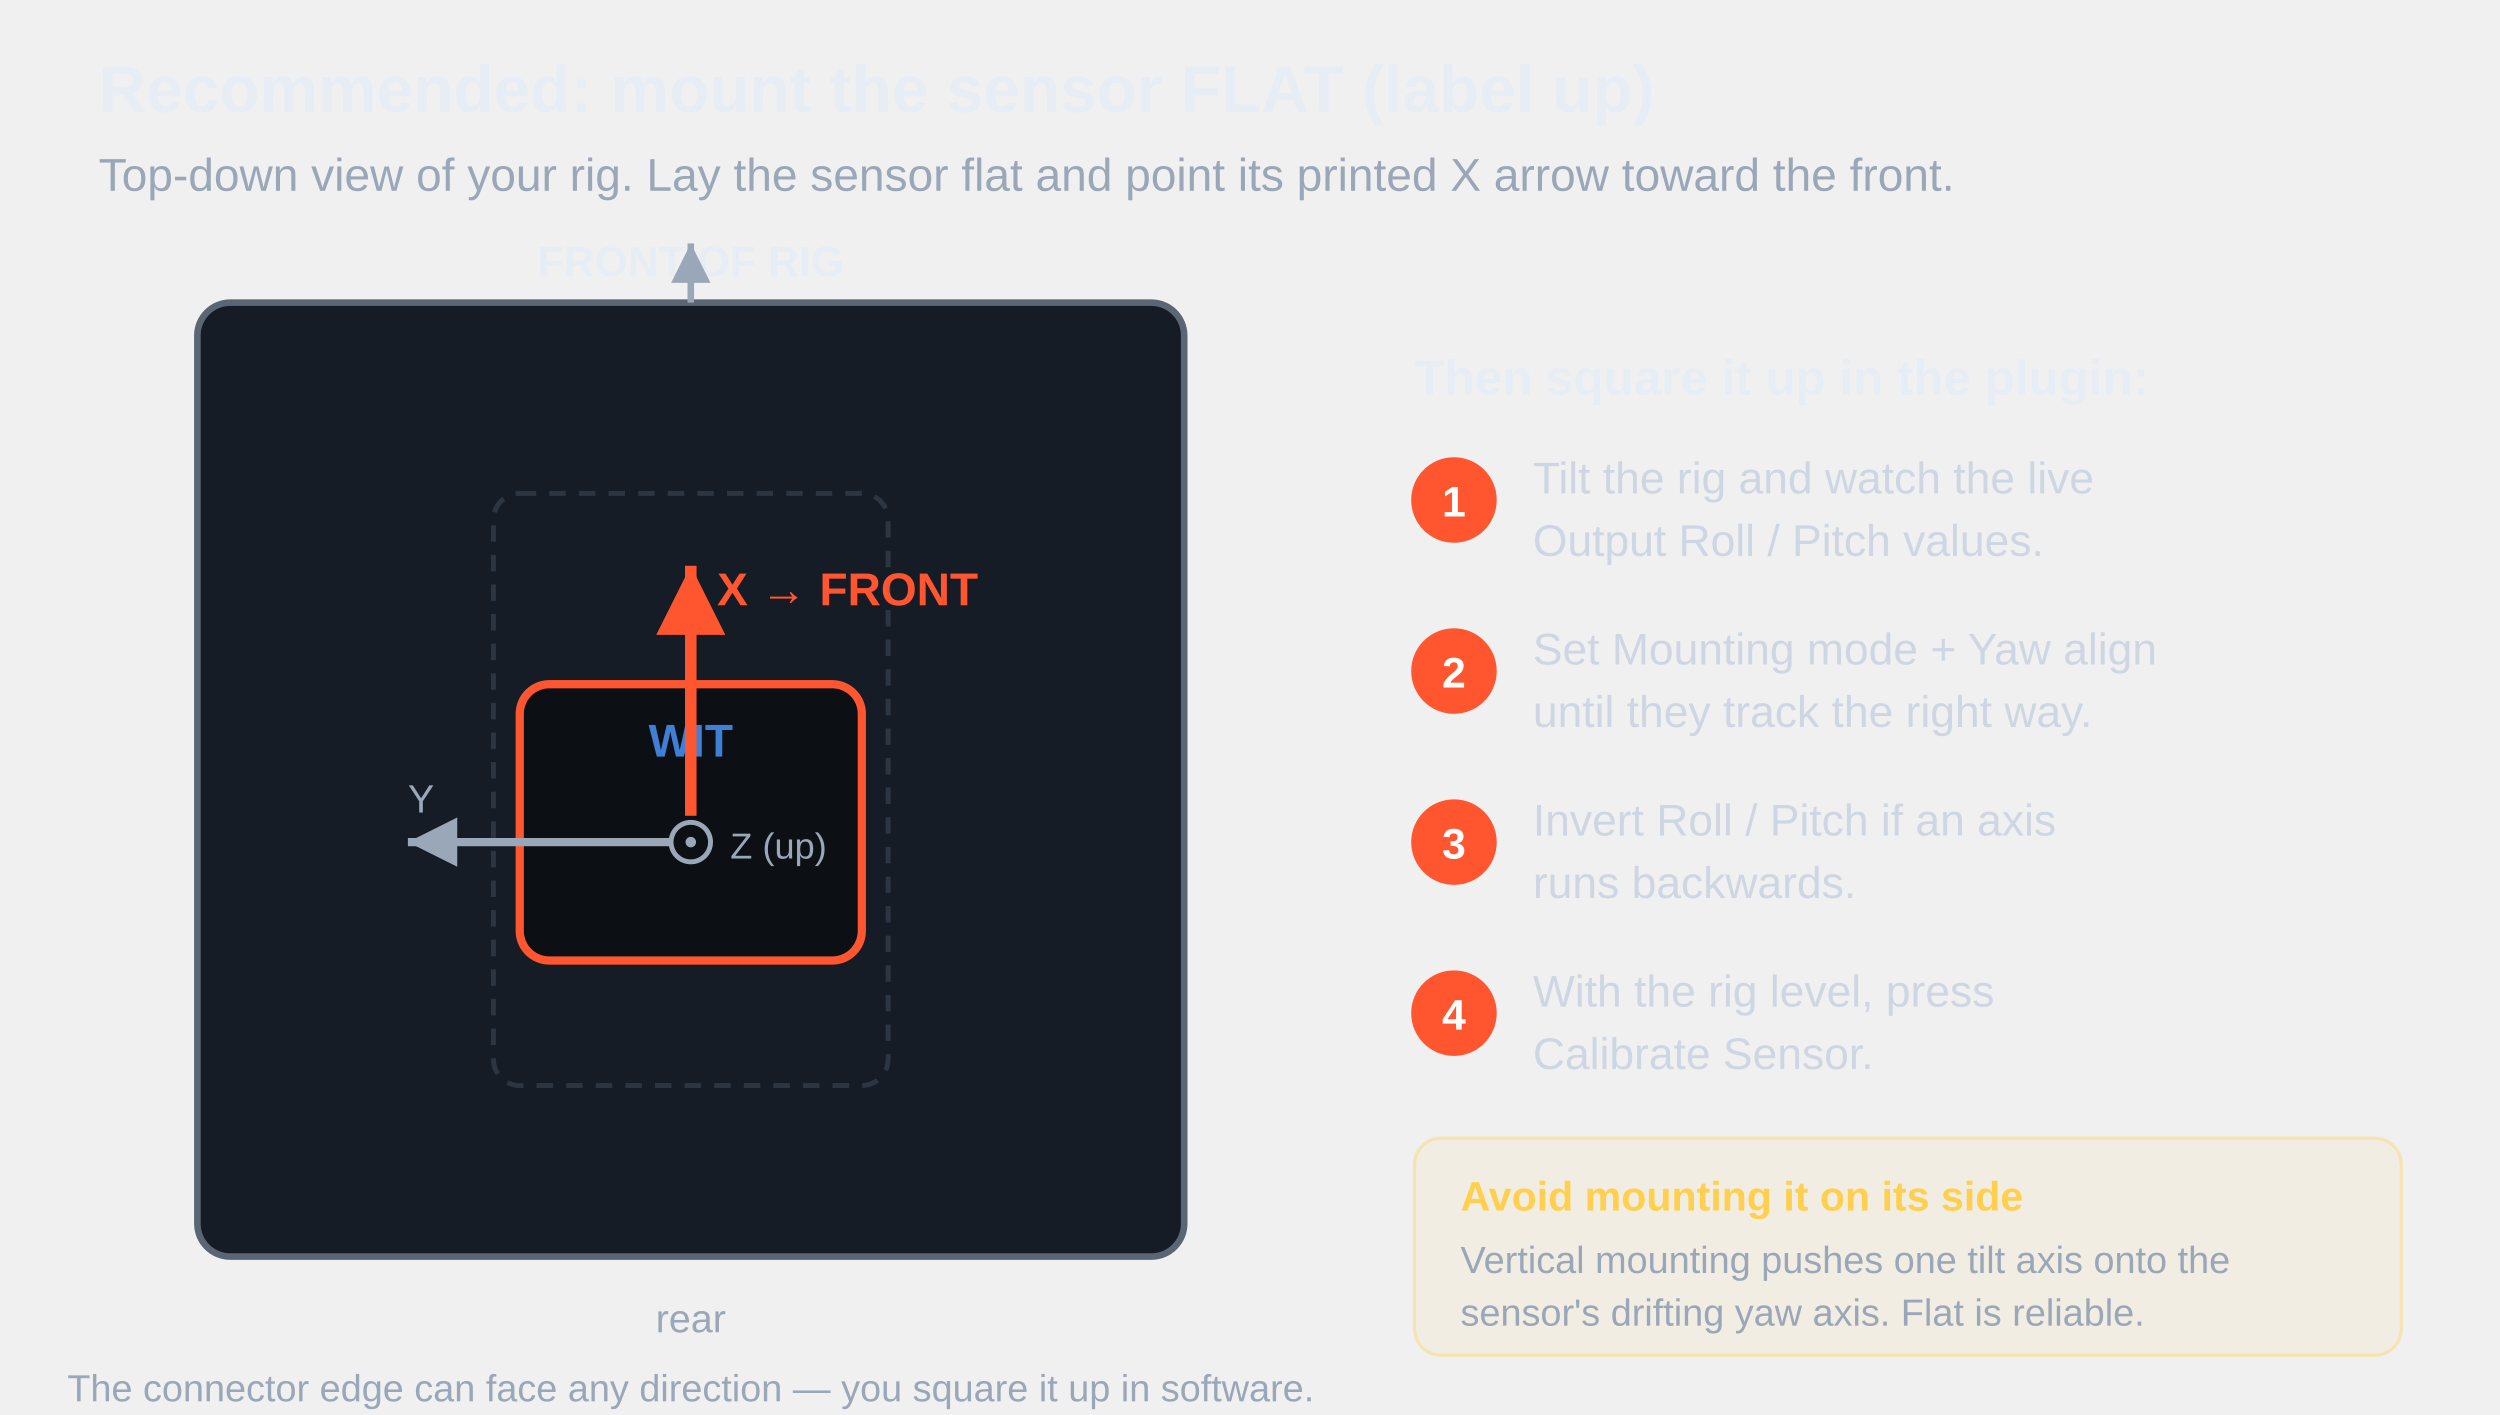
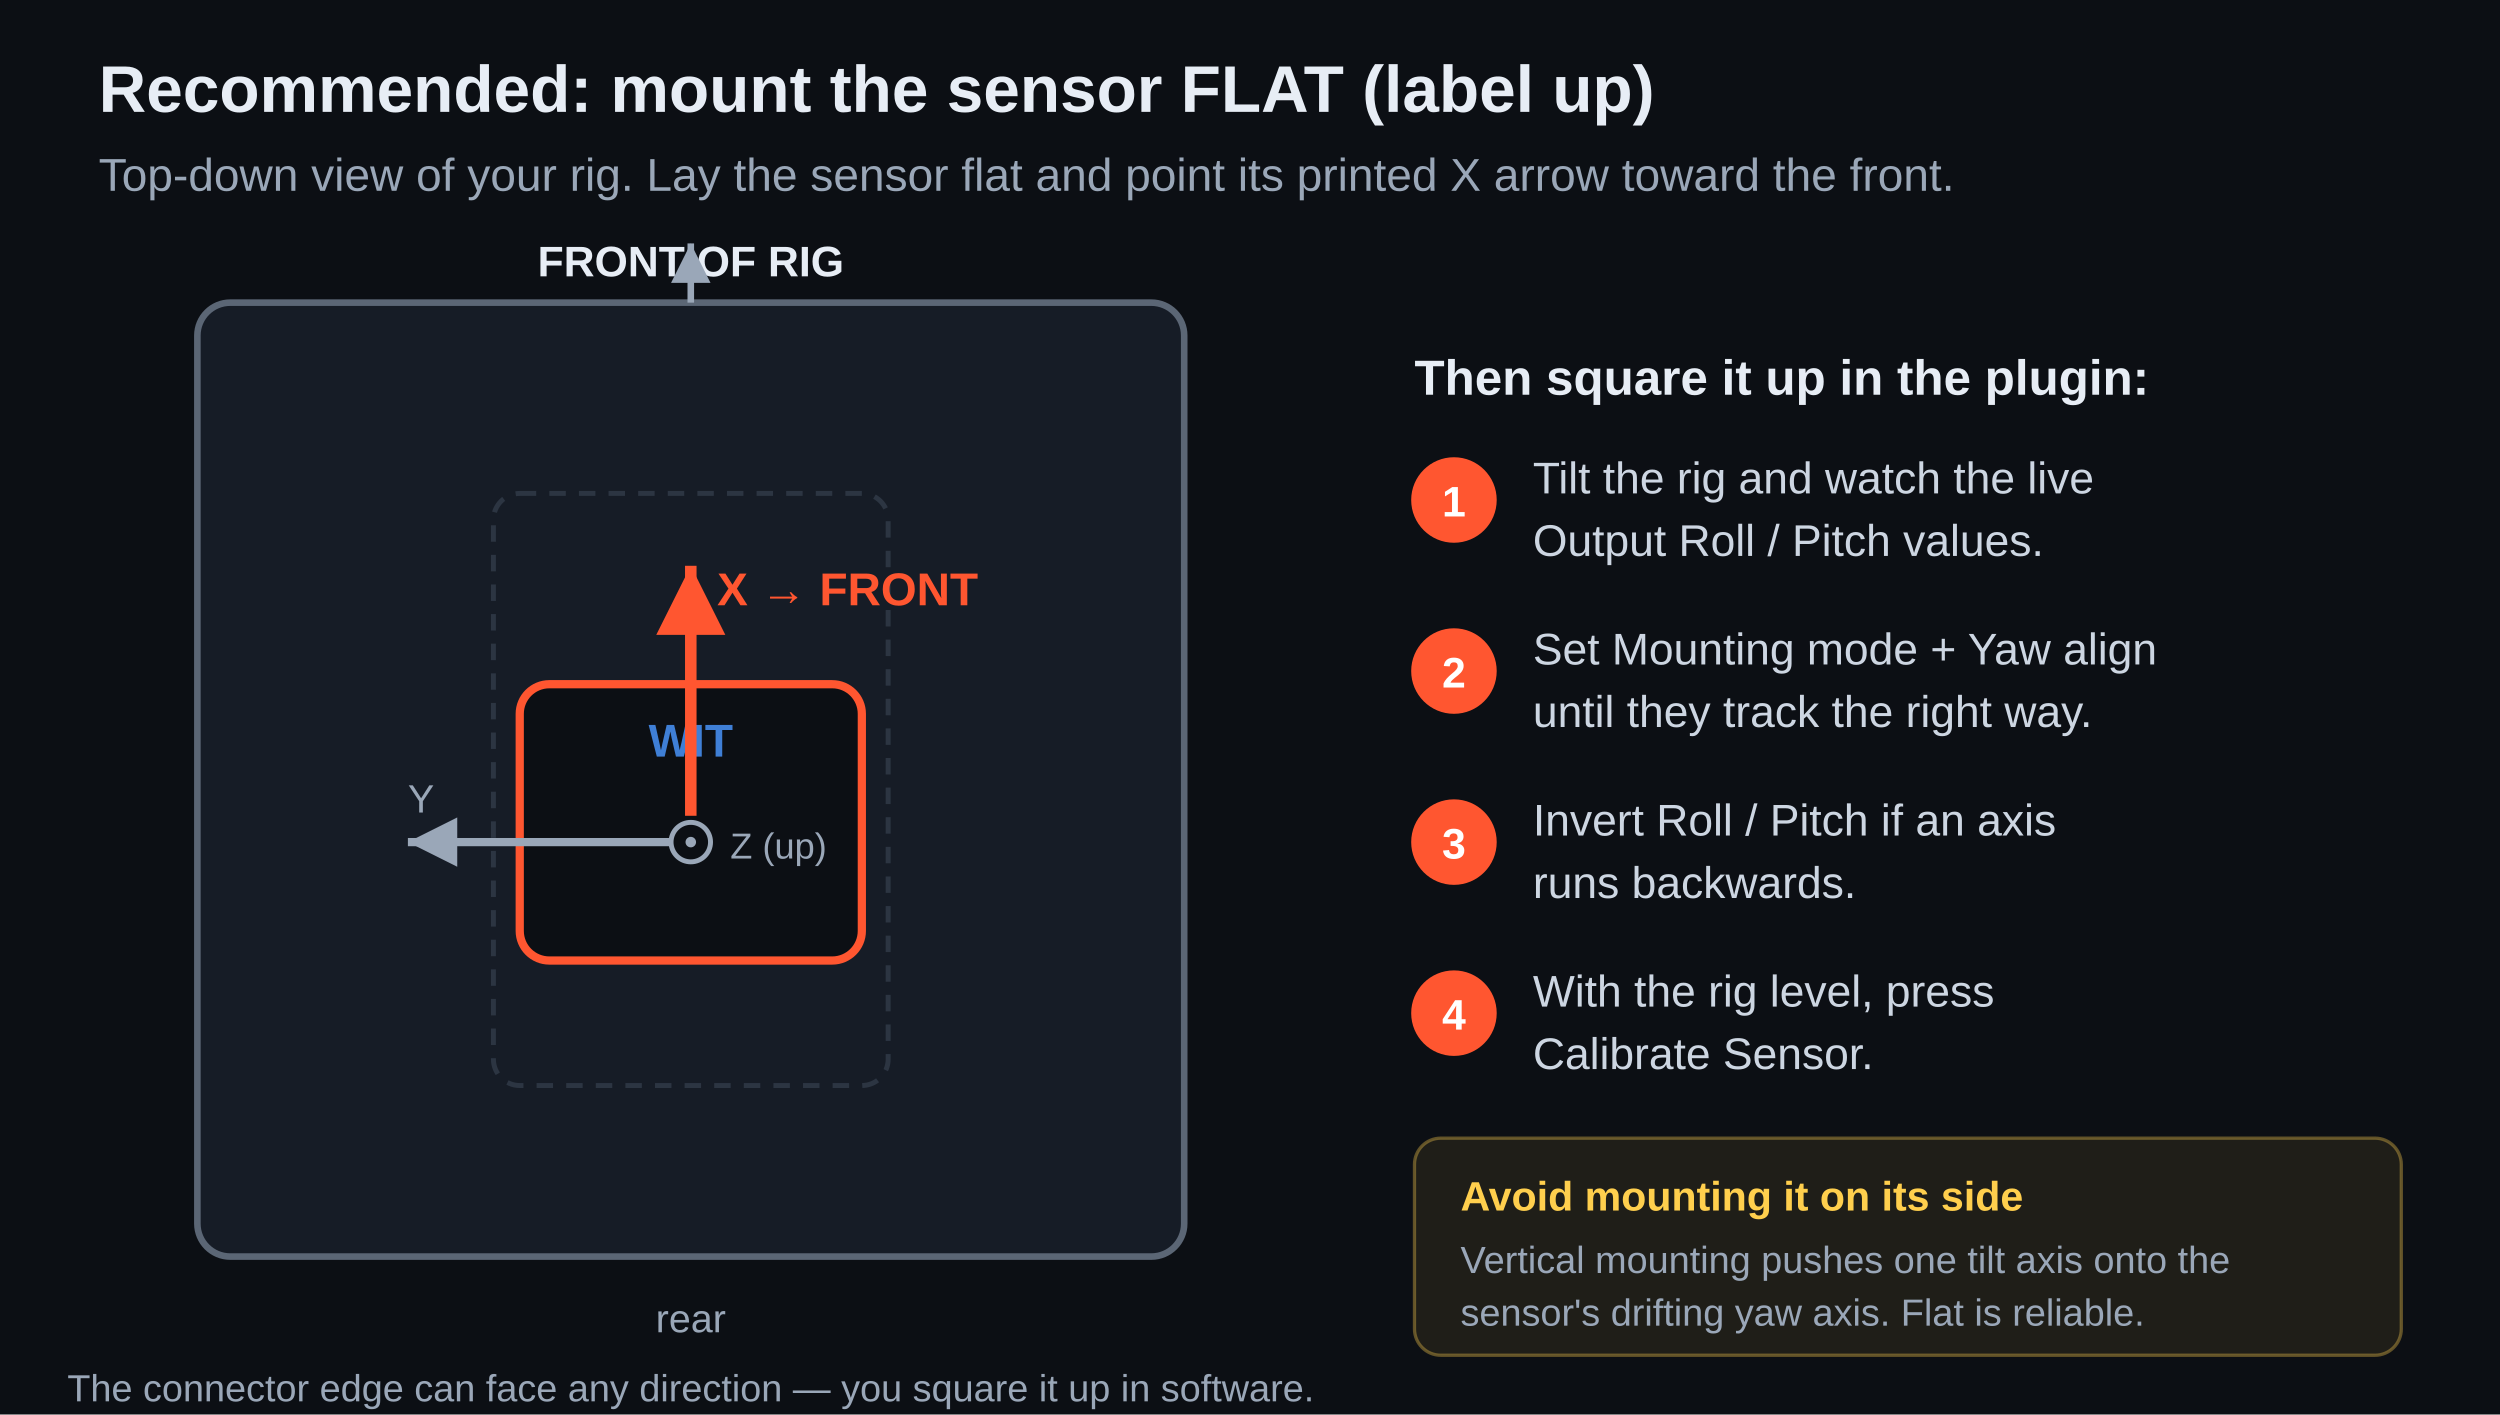
<svg xmlns="http://www.w3.org/2000/svg" viewBox="0 0 760 430" font-family="Segoe UI, Arial, sans-serif">
  <defs>
    <marker id="arrow" markerWidth="9" markerHeight="9" refX="6" refY="3" orient="auto">
      <path d="M0,0 L6,3 L0,6 Z" fill="#ff5630" />
    </marker>
    <marker id="arrowm" markerWidth="9" markerHeight="9" refX="6" refY="3" orient="auto">
      <path d="M0,0 L6,3 L0,6 Z" fill="#9aa7b8" />
    </marker>
  </defs>
+   <rect x="0" y="0" width="760" height="430" fill="#0c0f14" />
  <text x="30" y="34" fill="#e7edf5" font-size="20" font-weight="700">Recommended: mount the sensor FLAT (label up)</text>
  <text x="30" y="58" fill="#9aa7b8" font-size="14">Top-down view of your rig. Lay the sensor flat and point its printed X arrow toward the front.</text>
  <rect x="60" y="92" width="300" height="290" rx="10" fill="#161c26" stroke="#5b6675" stroke-width="2" />
  <rect x="150" y="150" width="120" height="180" rx="8" fill="none" stroke="#2c3542" stroke-width="1.5" stroke-dasharray="5 4" />
  <text x="210" y="248" fill="#3a4452" font-size="13" text-anchor="middle">seat</text>
  <text x="210" y="84" fill="#e7edf5" font-size="13" font-weight="700" text-anchor="middle">FRONT OF RIG</text>
  <line x1="210" y1="92" x2="210" y2="74" stroke="#9aa7b8" stroke-width="2" marker-end="url(#arrowm)" />
  <text x="210" y="405" fill="#9aa7b8" font-size="12" text-anchor="middle">rear</text>
  <g transform="translate(210,250)">
    <rect x="-52" y="-42" width="104" height="84" rx="9" fill="#0c0f14" stroke="#ff5630" stroke-width="2.5" />
    <text x="0" y="-20" fill="#3f7fd6" font-size="14" font-weight="700" text-anchor="middle">WIT</text>
    <circle cx="0" cy="6" r="6" fill="none" stroke="#9aa7b8" stroke-width="1.5" />
    <circle cx="0" cy="6" r="1.6" fill="#9aa7b8" />
    <text x="12" y="11" fill="#9aa7b8" font-size="11">Z (up)</text>
    <line x1="0" y1="-2" x2="0" y2="-78" stroke="#ff5630" stroke-width="3.5" marker-end="url(#arrow)" />
    <text x="8" y="-66" fill="#ff5630" font-size="14" font-weight="700">X → FRONT</text>
    <line x1="-6" y1="6" x2="-86" y2="6" stroke="#9aa7b8" stroke-width="2.5" marker-end="url(#arrowm)" />
    <text x="-86" y="-3" fill="#9aa7b8" font-size="12">Y</text>
  </g>
  <text x="210" y="426" fill="#9aa7b8" font-size="11.5" text-anchor="middle">The connector edge can face any direction — you square it up in software.</text>
  <text x="430" y="120" fill="#e7edf5" font-size="15" font-weight="700">Then square it up in the plugin:</text>
  <g fill="#cdd6e2" font-size="13.5">
    <circle cx="442" cy="152" r="13" fill="#ff5630" />
    <text x="442" y="157" fill="#fff" font-size="13" font-weight="700" text-anchor="middle">1</text>
    <text x="466" y="150">Tilt the rig and watch the live</text>
    <text x="466" y="169">Output Roll / Pitch values.</text>
    <circle cx="442" cy="204" r="13" fill="#ff5630" />
    <text x="442" y="209" fill="#fff" font-size="13" font-weight="700" text-anchor="middle">2</text>
    <text x="466" y="202">Set Mounting mode + Yaw align</text>
    <text x="466" y="221">until they track the right way.</text>
    <circle cx="442" cy="256" r="13" fill="#ff5630" />
    <text x="442" y="261" fill="#fff" font-size="13" font-weight="700" text-anchor="middle">3</text>
    <text x="466" y="254">Invert Roll / Pitch if an axis</text>
    <text x="466" y="273">runs backwards.</text>
    <circle cx="442" cy="308" r="13" fill="#ff5630" />
    <text x="442" y="313" fill="#fff" font-size="13" font-weight="700" text-anchor="middle">4</text>
    <text x="466" y="306">With the rig level, press</text>
    <text x="466" y="325">Calibrate Sensor.</text>
  </g>
  <rect x="430" y="346" width="300" height="66" rx="8" fill="rgba(255,207,77,0.08)" stroke="rgba(255,207,77,0.35)" stroke-width="1" />
  <text x="444" y="368" fill="#ffcf4d" font-size="12.5" font-weight="700">Avoid mounting it on its side</text>
  <text x="444" y="387" fill="#9aa7b8" font-size="11.5">Vertical mounting pushes one tilt axis onto the</text>
  <text x="444" y="403" fill="#9aa7b8" font-size="11.5">sensor's drifting yaw axis. Flat is reliable.</text>
</svg>
